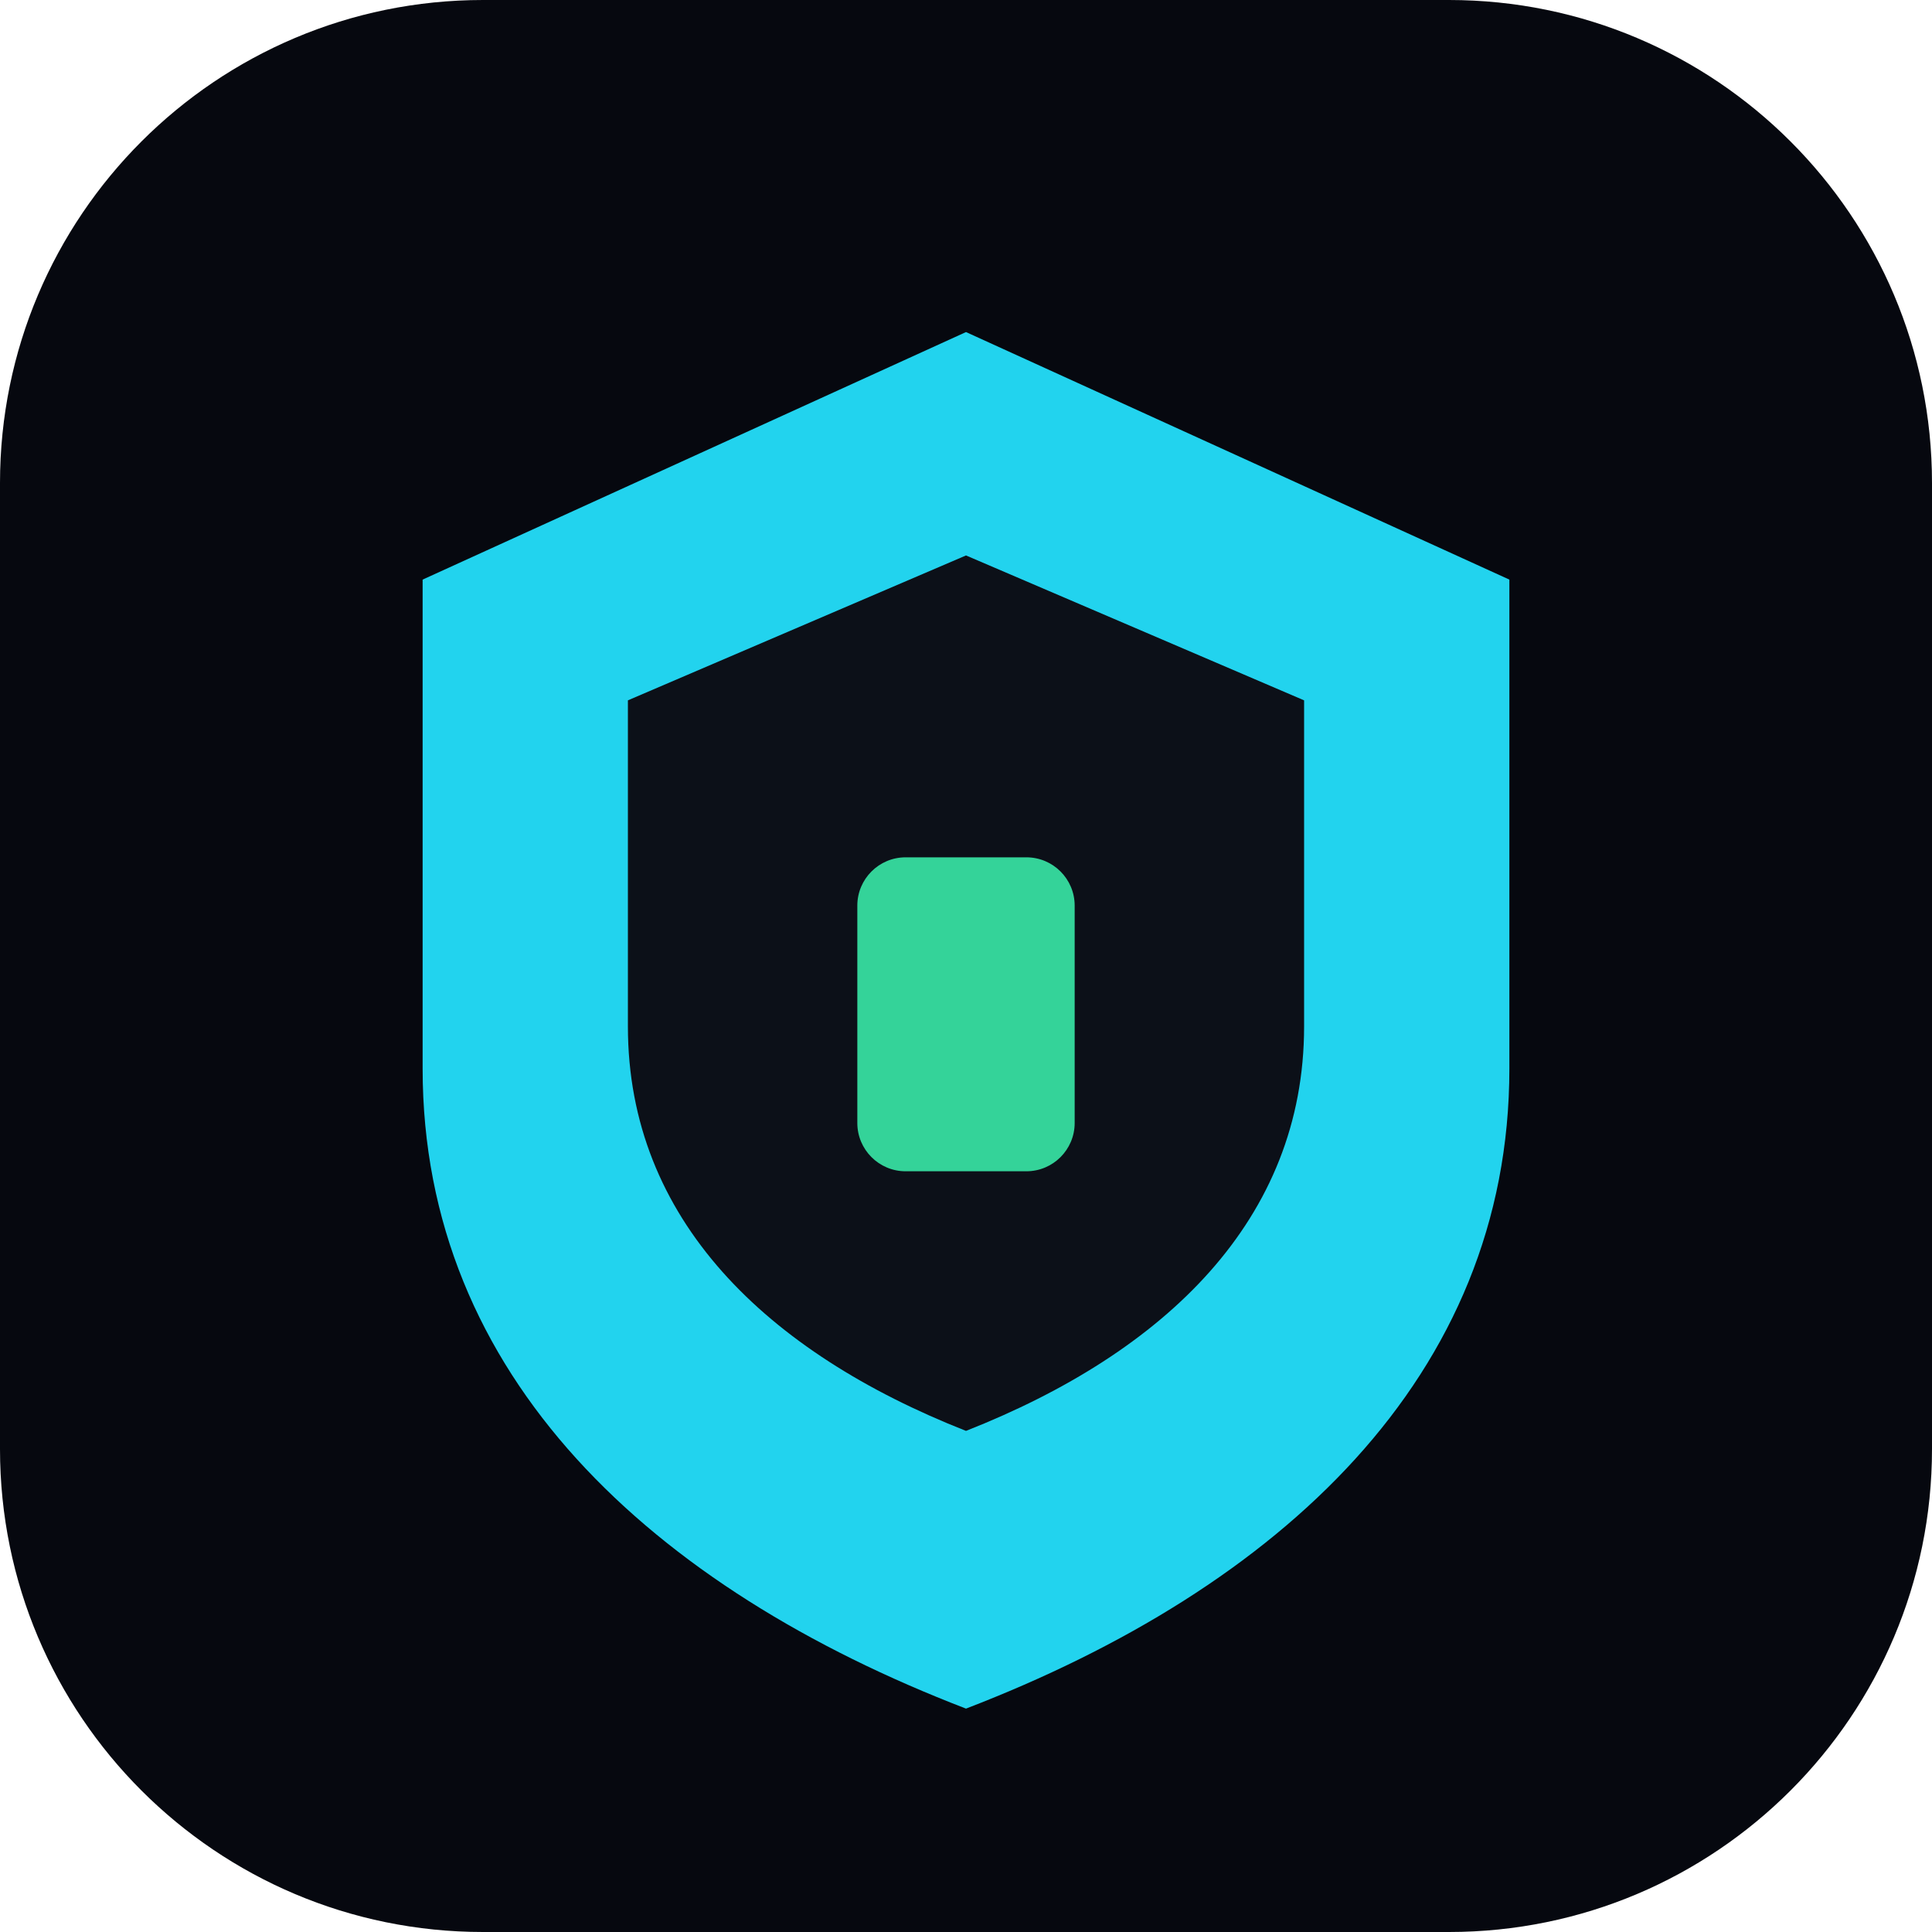
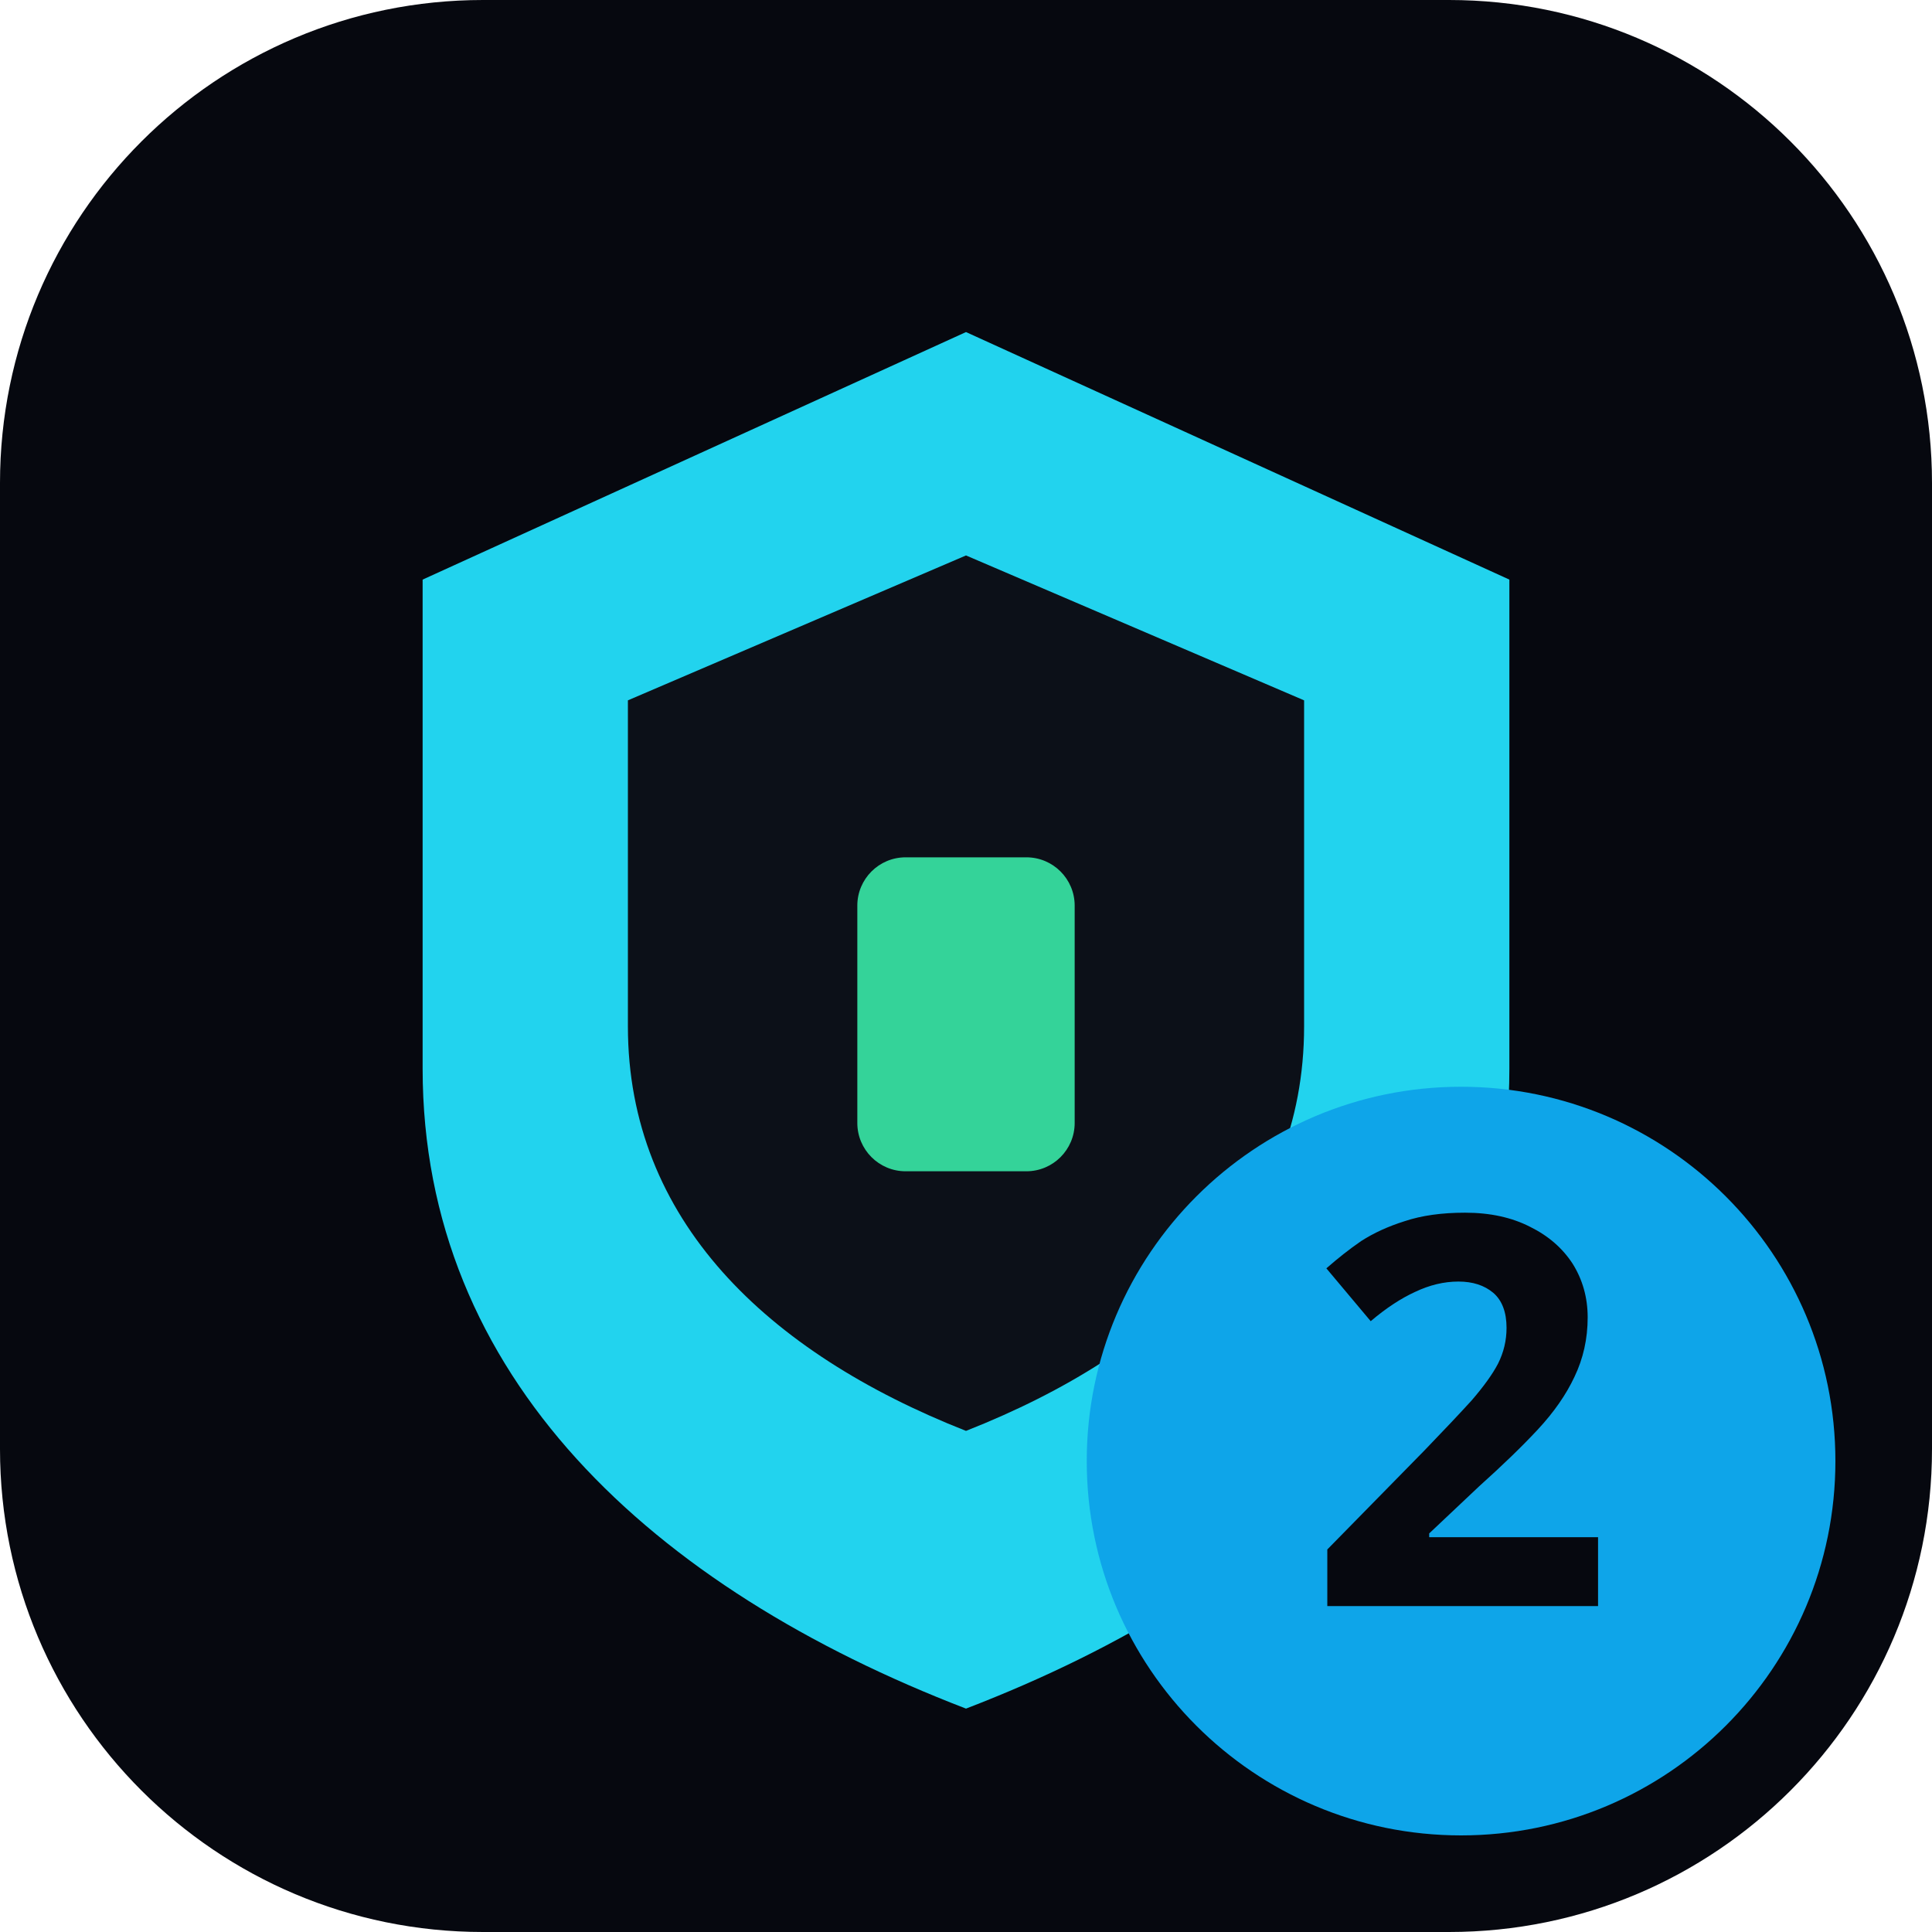
<svg xmlns="http://www.w3.org/2000/svg" viewBox="0 0 32 32">
  <rect width="32" height="32" rx="8" fill="#06080F" />
  <path fill="#22d3ee" d="M16 5.5 25 9.6v8.1c0 5.1-3.8 8.6-9 10.6-5.2-2-9-5.5-9-10.6V9.6Z" />
  <path fill="#0c1018" d="M16 9.2 21.6 11.6v5.4c0 3.2-2.3 5.4-5.6 6.7-3.3-1.3-5.6-3.5-5.6-6.7v-5.4Z" />
  <rect x="14.2" y="14.2" width="3.6" height="5.2" rx="0.8" fill="#34d399" />
+   <circle cx="24.2" cy="24.2" r="6.2" fill="#0ea5e9" />
+   <text x="24.2" y="26.6" text-anchor="middle" font-size="9" font-family="sans-serif" font-weight="700" fill="#06080F">2</text>
</svg>
